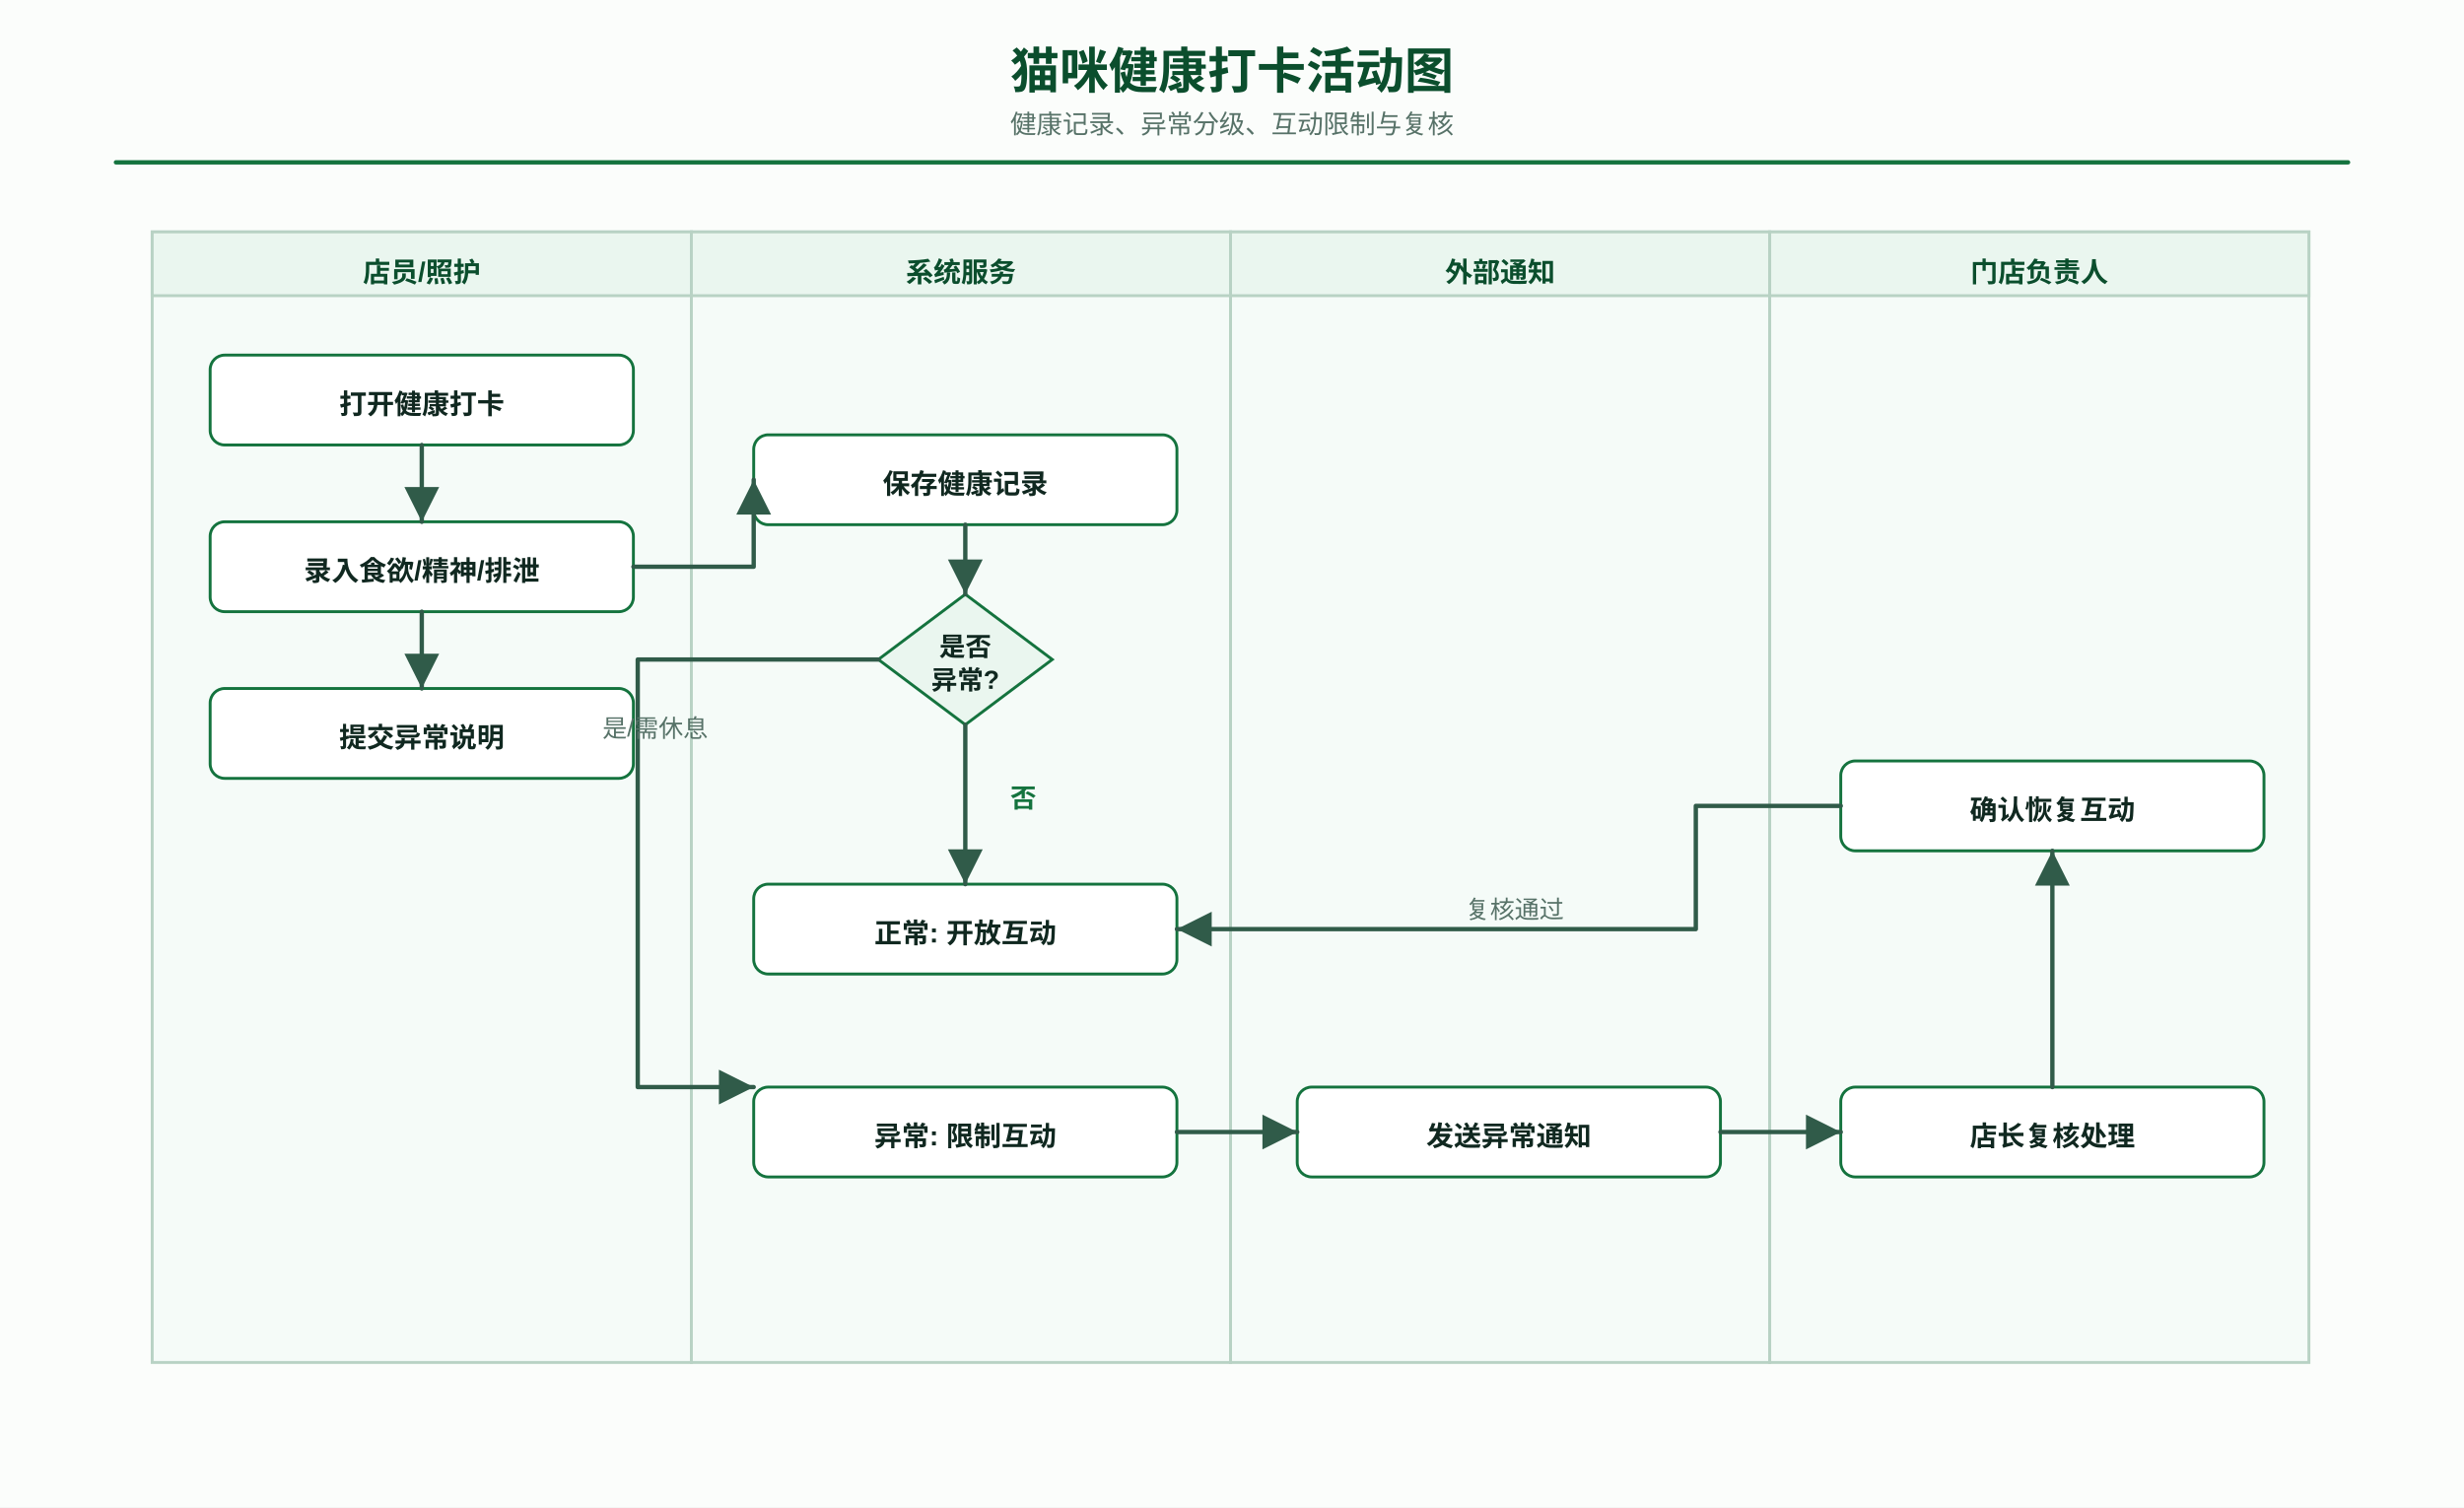
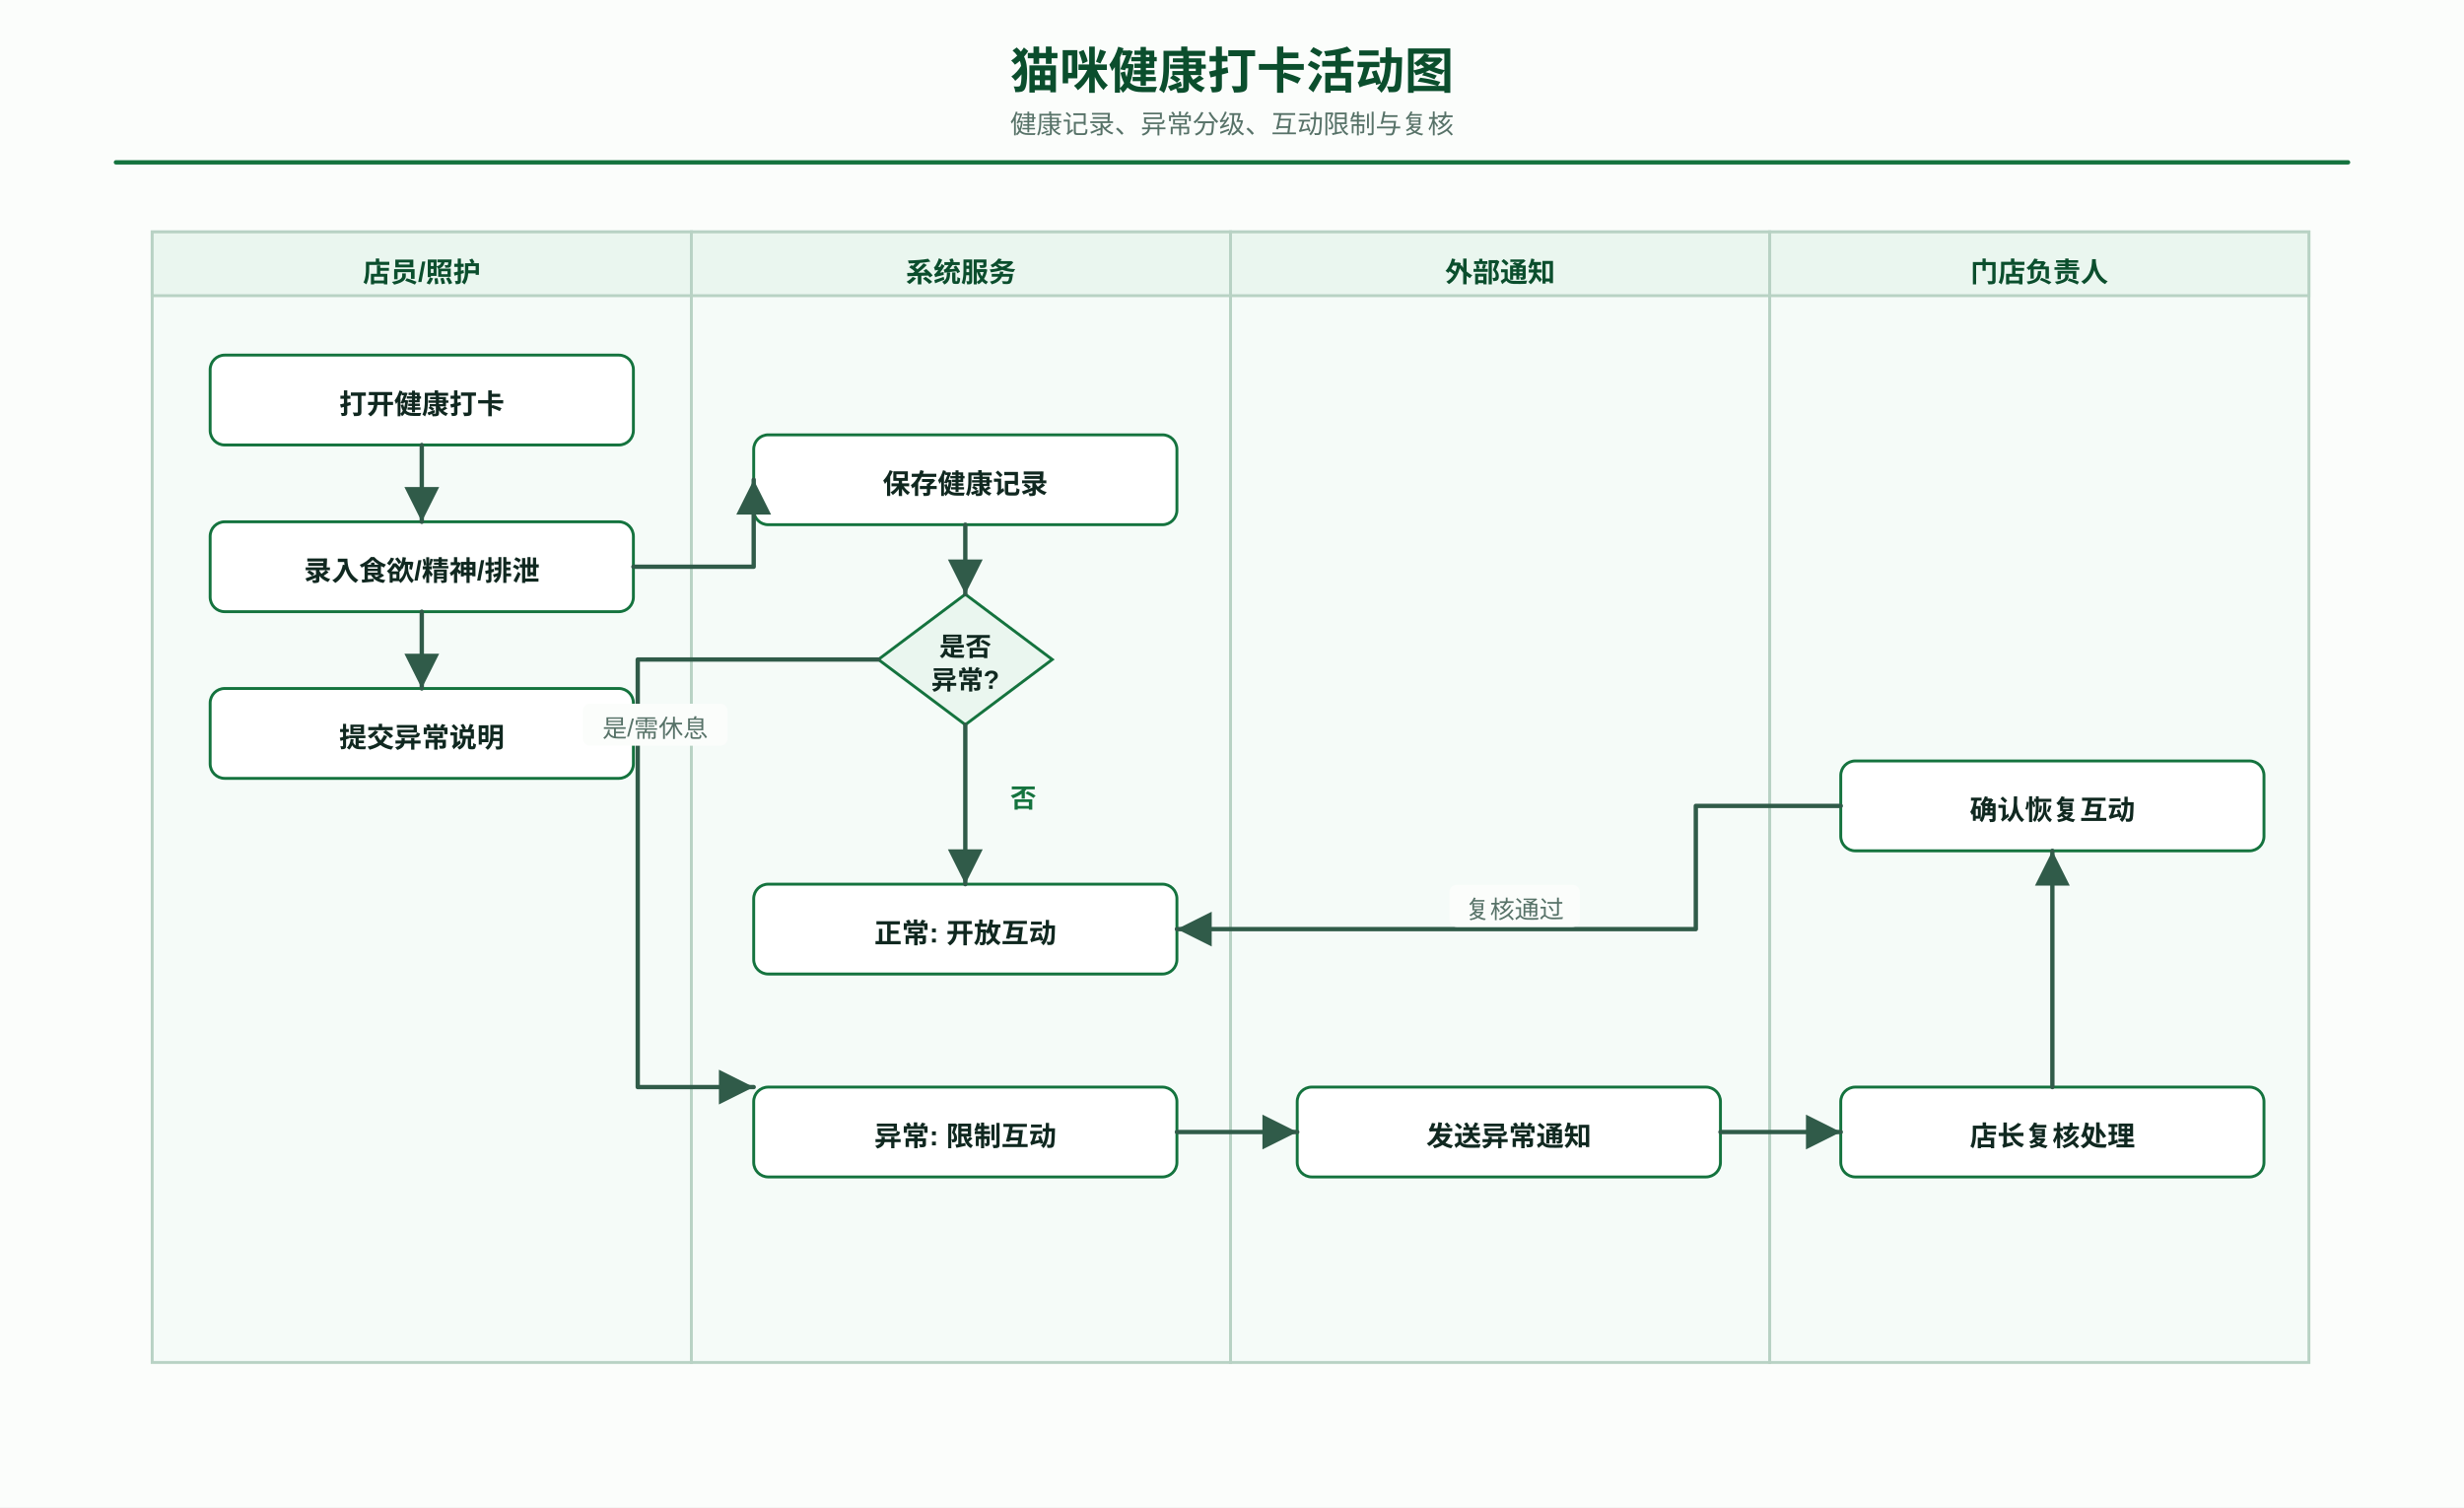
<svg xmlns="http://www.w3.org/2000/svg" width="1700" height="1040" viewBox="0 0 1700 1040">
  <defs>
    <marker id="arrow" markerWidth="12" markerHeight="12" refX="10" refY="6" orient="auto" markerUnits="strokeWidth">
      <path d="M2,2 L10,6 L2,10 Z" fill="#305B49" />
    </marker>
    <marker id="arrowGreen" markerWidth="12" markerHeight="12" refX="10" refY="6" orient="auto" markerUnits="strokeWidth">
      <path d="M2,2 L10,6 L2,10 Z" fill="#14733E" />
    </marker>
  </defs>
  <rect x="0" y="0" width="1700" height="1040" fill="#FBFDFB" />
  <text x="850.0" y="61.0" text-anchor="middle" font-family="Microsoft YaHei, SimHei, Arial" font-size="34" font-weight="700" fill="#0B4E2D">猫咪健康打卡活动图</text>
  <text x="850.0" y="92.0" text-anchor="middle" font-family="Microsoft YaHei, SimHei, Arial" font-size="18" font-weight="400" fill="#577268">健康记录、异常分级、互动限制与复核</text>
  <polyline points="80.0,112.0 1620.0,112.0" fill="none" stroke="#14733E" stroke-width="3" stroke-linejoin="round" stroke-linecap="round" />
  <rect x="105" y="160" width="372" height="780" fill="#F5FBF8" stroke="#B8D2C4" stroke-width="2" />
  <rect x="105" y="160" width="372" height="44" fill="#EAF6EF" stroke="#B8D2C4" stroke-width="2" />
  <text x="291.0" y="194.5" text-anchor="middle" font-family="Microsoft YaHei, SimHei, Arial" font-size="19" font-weight="700" fill="#0B4E2D">店员/照护</text>
  <rect x="477" y="160" width="372" height="780" fill="#F5FBF8" stroke="#B8D2C4" stroke-width="2" />
  <rect x="477" y="160" width="372" height="44" fill="#EAF6EF" stroke="#B8D2C4" stroke-width="2" />
  <text x="663.0" y="194.5" text-anchor="middle" font-family="Microsoft YaHei, SimHei, Arial" font-size="19" font-weight="700" fill="#0B4E2D">系统服务</text>
  <rect x="849" y="160" width="372" height="780" fill="#F5FBF8" stroke="#B8D2C4" stroke-width="2" />
  <rect x="849" y="160" width="372" height="44" fill="#EAF6EF" stroke="#B8D2C4" stroke-width="2" />
  <text x="1035.0" y="194.5" text-anchor="middle" font-family="Microsoft YaHei, SimHei, Arial" font-size="19" font-weight="700" fill="#0B4E2D">外部通知</text>
  <rect x="1221" y="160" width="372" height="780" fill="#F5FBF8" stroke="#B8D2C4" stroke-width="2" />
  <rect x="1221" y="160" width="372" height="44" fill="#EAF6EF" stroke="#B8D2C4" stroke-width="2" />
  <text x="1407.0" y="194.5" text-anchor="middle" font-family="Microsoft YaHei, SimHei, Arial" font-size="19" font-weight="700" fill="#0B4E2D">门店负责人</text>
  <rect x="145" y="245" width="292" height="62" rx="10" fill="#FFFFFF" stroke="#14733E" stroke-width="2" />
  <text x="291.0" y="285.5" text-anchor="middle" font-family="Microsoft YaHei, SimHei, Arial" font-size="19" font-weight="700" fill="#102820">打开健康打卡</text>
  <rect x="145" y="360" width="292" height="62" rx="10" fill="#FFFFFF" stroke="#14733E" stroke-width="2" />
  <text x="291.0" y="400.5" text-anchor="middle" font-family="Microsoft YaHei, SimHei, Arial" font-size="19" font-weight="700" fill="#102820">录入食欲/精神/排泄</text>
  <rect x="145" y="475" width="292" height="62" rx="10" fill="#FFFFFF" stroke="#14733E" stroke-width="2" />
  <text x="291.0" y="515.5" text-anchor="middle" font-family="Microsoft YaHei, SimHei, Arial" font-size="19" font-weight="700" fill="#102820">提交异常说明</text>
  <rect x="520" y="300" width="292" height="62" rx="10" fill="#FFFFFF" stroke="#14733E" stroke-width="2" />
  <text x="666.0" y="340.5" text-anchor="middle" font-family="Microsoft YaHei, SimHei, Arial" font-size="19" font-weight="700" fill="#102820">保存健康记录</text>
  <polygon points="666.0,410.0 726.0,455.0 666.0,500.0 606.0,455.0" fill="#EAF6EF" stroke="#14733E" stroke-width="2" />
  <text x="666.0" y="452.5" text-anchor="middle" font-family="Microsoft YaHei, SimHei, Arial" font-size="18" font-weight="700" fill="#102820">是否</text>
  <text x="666.0" y="475.5" text-anchor="middle" font-family="Microsoft YaHei, SimHei, Arial" font-size="18" font-weight="700" fill="#102820">异常?</text>
  <rect x="520" y="610" width="292" height="62" rx="10" fill="#FFFFFF" stroke="#14733E" stroke-width="2" />
  <text x="666.0" y="650.5" text-anchor="middle" font-family="Microsoft YaHei, SimHei, Arial" font-size="19" font-weight="700" fill="#102820">正常: 开放互动</text>
  <rect x="520" y="750" width="292" height="62" rx="10" fill="#FFFFFF" stroke="#14733E" stroke-width="2" />
  <text x="666.0" y="790.5" text-anchor="middle" font-family="Microsoft YaHei, SimHei, Arial" font-size="19" font-weight="700" fill="#102820">异常: 限制互动</text>
  <rect x="895" y="750" width="292" height="62" rx="10" fill="#FFFFFF" stroke="#14733E" stroke-width="2" />
  <text x="1041.0" y="790.5" text-anchor="middle" font-family="Microsoft YaHei, SimHei, Arial" font-size="19" font-weight="700" fill="#102820">发送异常通知</text>
  <rect x="1270" y="750" width="292" height="62" rx="10" fill="#FFFFFF" stroke="#14733E" stroke-width="2" />
  <text x="1416.0" y="790.5" text-anchor="middle" font-family="Microsoft YaHei, SimHei, Arial" font-size="19" font-weight="700" fill="#102820">店长复核处理</text>
  <rect x="1270" y="525" width="292" height="62" rx="10" fill="#FFFFFF" stroke="#14733E" stroke-width="2" />
  <text x="1416.0" y="565.5" text-anchor="middle" font-family="Microsoft YaHei, SimHei, Arial" font-size="19" font-weight="700" fill="#102820">确认恢复互动</text>
  <polyline points="291.0,307.0 291.0,360.0" fill="none" stroke="#305B49" stroke-width="3" stroke-linejoin="round" stroke-linecap="round" marker-end="url(#arrow)" />
  <polyline points="291.0,422.0 291.0,475.0" fill="none" stroke="#305B49" stroke-width="3" stroke-linejoin="round" stroke-linecap="round" marker-end="url(#arrow)" />
  <polyline points="437.0,391.0 520.0,391.0 520.0,331.0" fill="none" stroke="#305B49" stroke-width="3" stroke-linejoin="round" stroke-linecap="round" marker-end="url(#arrow)" />
  <polyline points="666.0,362.0 666.0,410.0" fill="none" stroke="#305B49" stroke-width="3" stroke-linejoin="round" stroke-linecap="round" marker-end="url(#arrow)" />
  <polyline points="666.0,500.0 666.0,610.0" fill="none" stroke="#305B49" stroke-width="3" stroke-linejoin="round" stroke-linecap="round" marker-end="url(#arrow)" />
  <text x="706.0" y="557.0" text-anchor="middle" font-family="Microsoft YaHei, SimHei, Arial" font-size="18" font-weight="700" fill="#14733E">否</text>
  <polyline points="606.0,455.0 440.0,455.0 440.0,750.0 520.0,750.0" fill="none" stroke="#305B49" stroke-width="3" stroke-linejoin="round" stroke-linecap="round" marker-end="url(#arrow)" />
  <text x="452.0" y="508.5" text-anchor="middle" font-family="Microsoft YaHei, SimHei, Arial" font-size="17" font-weight="400" fill="#577268">是/需休息</text>
  <polyline points="812.0,781.0 895.0,781.0" fill="none" stroke="#305B49" stroke-width="3" stroke-linejoin="round" stroke-linecap="round" marker-end="url(#arrow)" />
  <polyline points="1187.0,781.0 1270.0,781.0" fill="none" stroke="#305B49" stroke-width="3" stroke-linejoin="round" stroke-linecap="round" marker-end="url(#arrow)" />
  <polyline points="1416.0,750.0 1416.0,587.0" fill="none" stroke="#305B49" stroke-width="3" stroke-linejoin="round" stroke-linecap="round" marker-end="url(#arrow)" />
  <polyline points="1270.0,556.0 1170.0,556.0 1170.0,641.0 812.0,641.0" fill="none" stroke="#305B49" stroke-width="3" stroke-linejoin="round" stroke-linecap="round" marker-end="url(#arrow)" />
  <text x="1045.0" y="633.5" text-anchor="middle" font-family="Microsoft YaHei, SimHei, Arial" font-size="17" font-weight="400" fill="#577268">复核通过</text>
+   <rect x="402.1" y="485.5" width="99.9" height="29.0" rx="5" fill="#FBFDFB" stroke="none" />
+   <text x="452.0" y="508.5" text-anchor="middle" font-family="Microsoft YaHei, SimHei, Arial" font-size="17" font-weight="400" fill="#577268">是/需休息</text>
+   <rect x="1000.0" y="610.5" width="90.0" height="29.0" rx="5" fill="#FBFDFB" stroke="none" />
+   <text x="1045.0" y="633.5" text-anchor="middle" font-family="Microsoft YaHei, SimHei, Arial" font-size="17" font-weight="400" fill="#577268">复核通过</text>
</svg>
